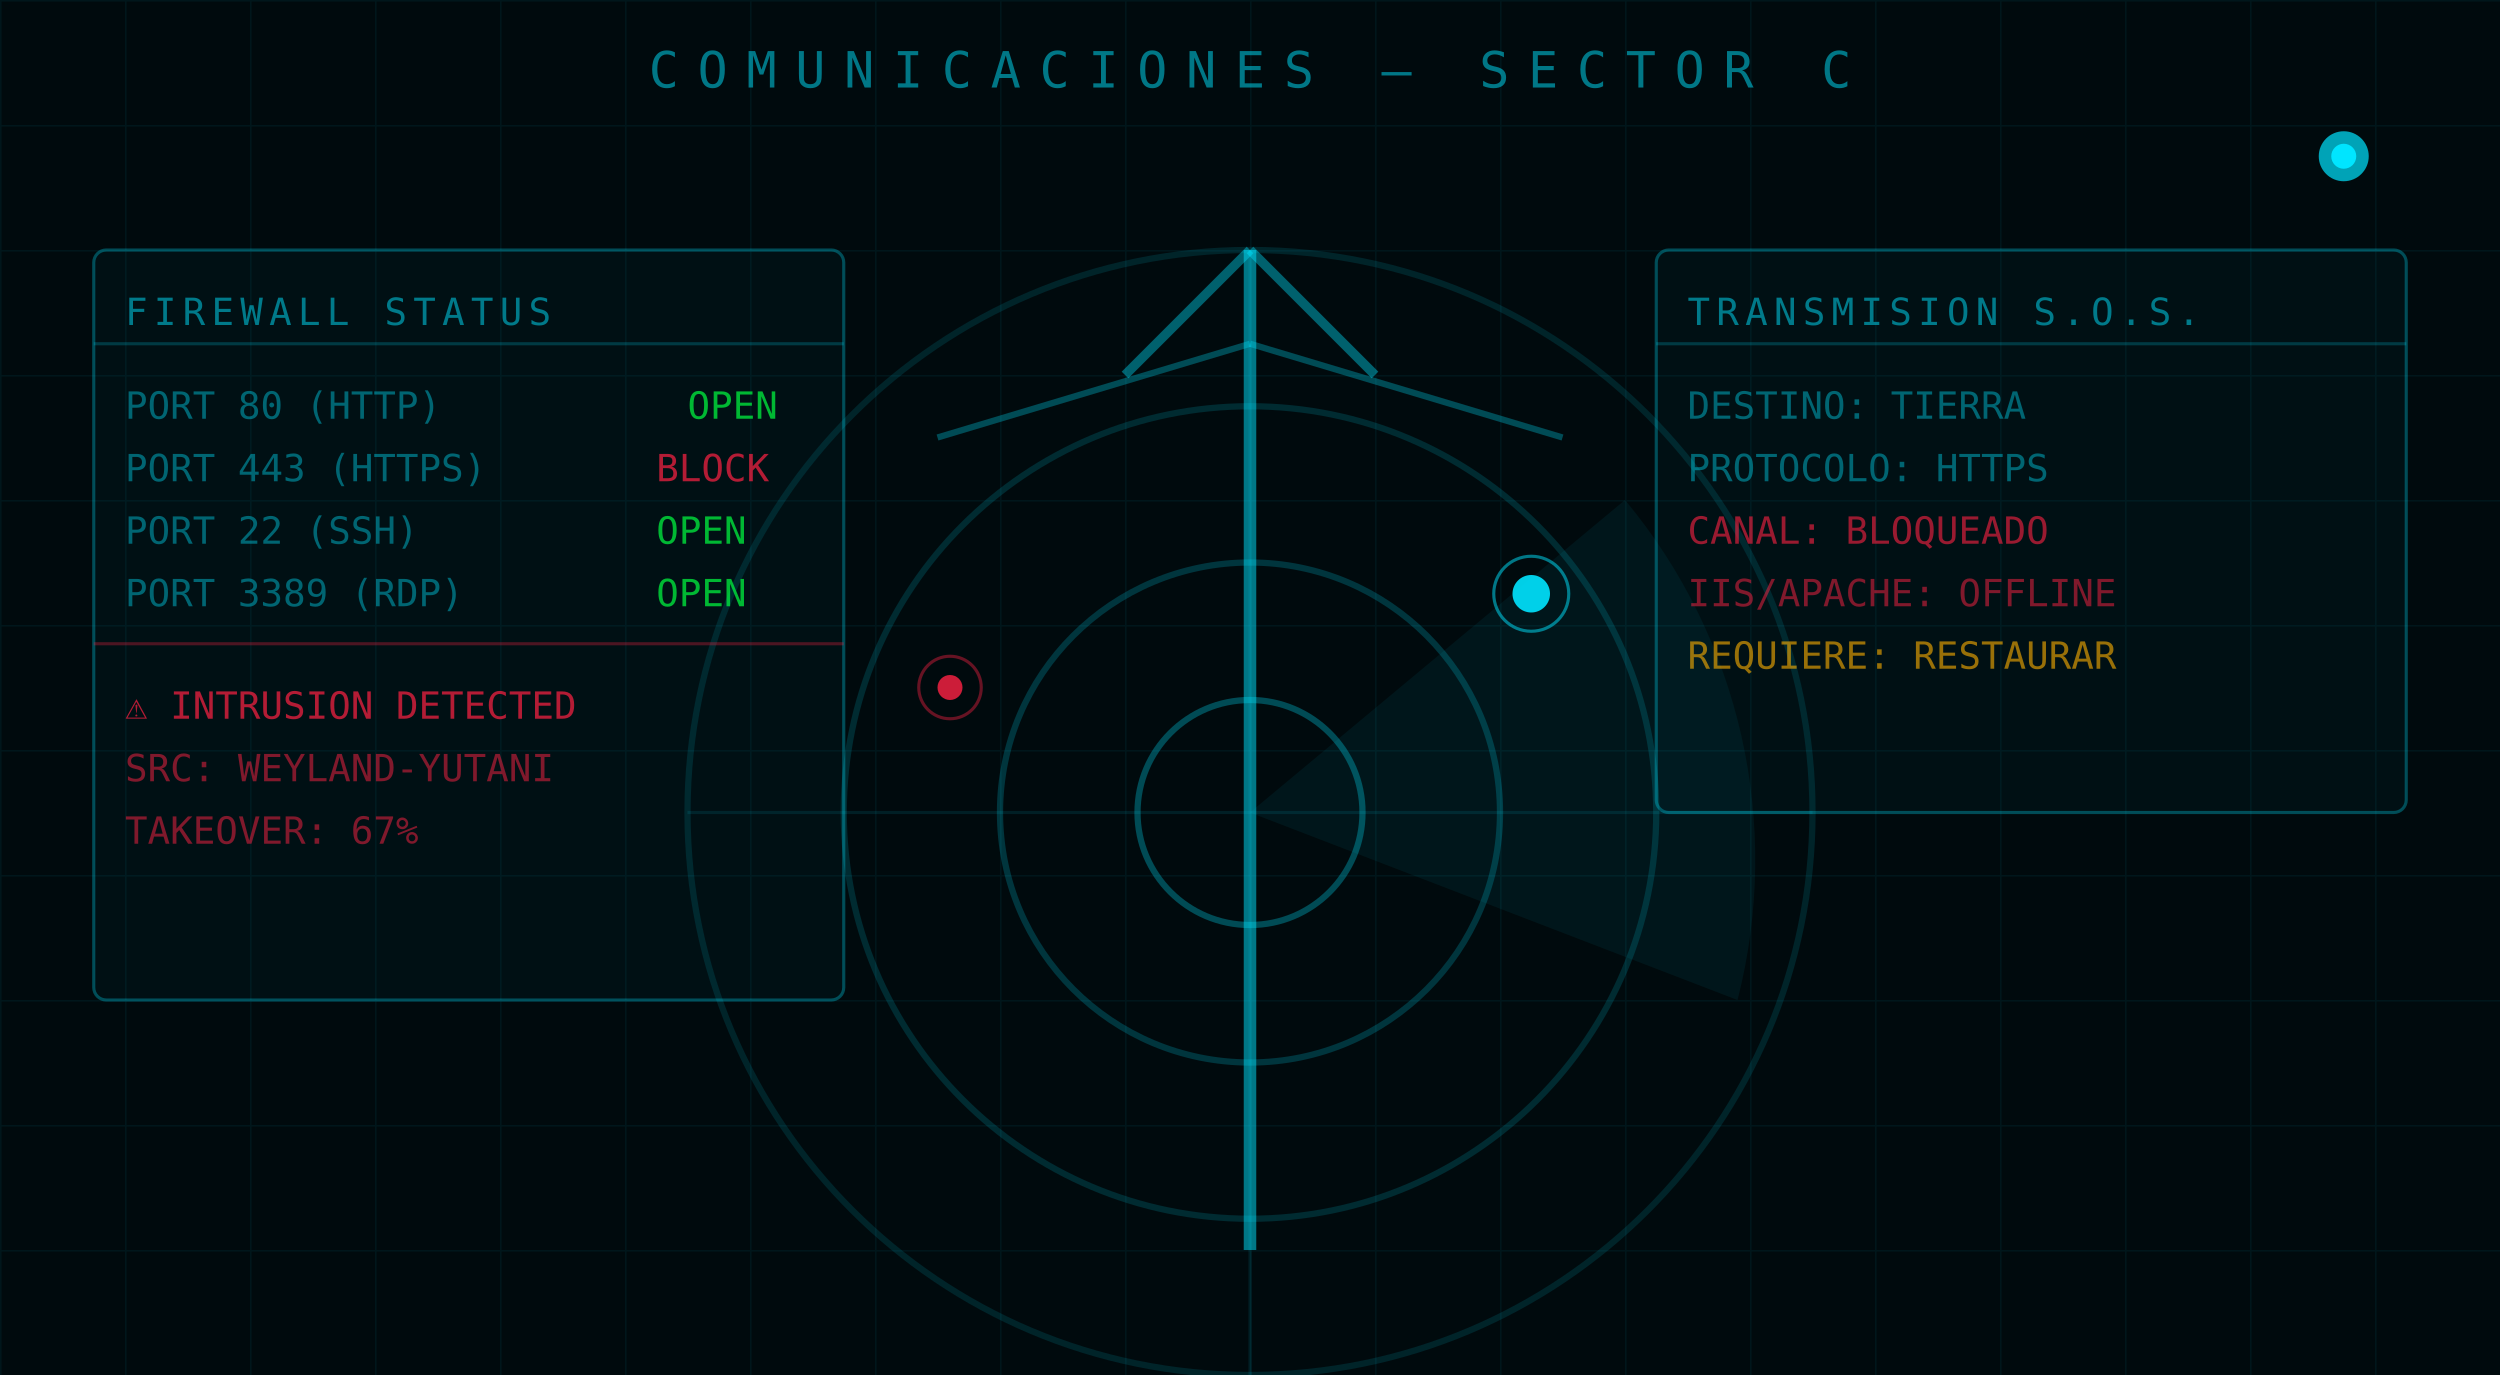
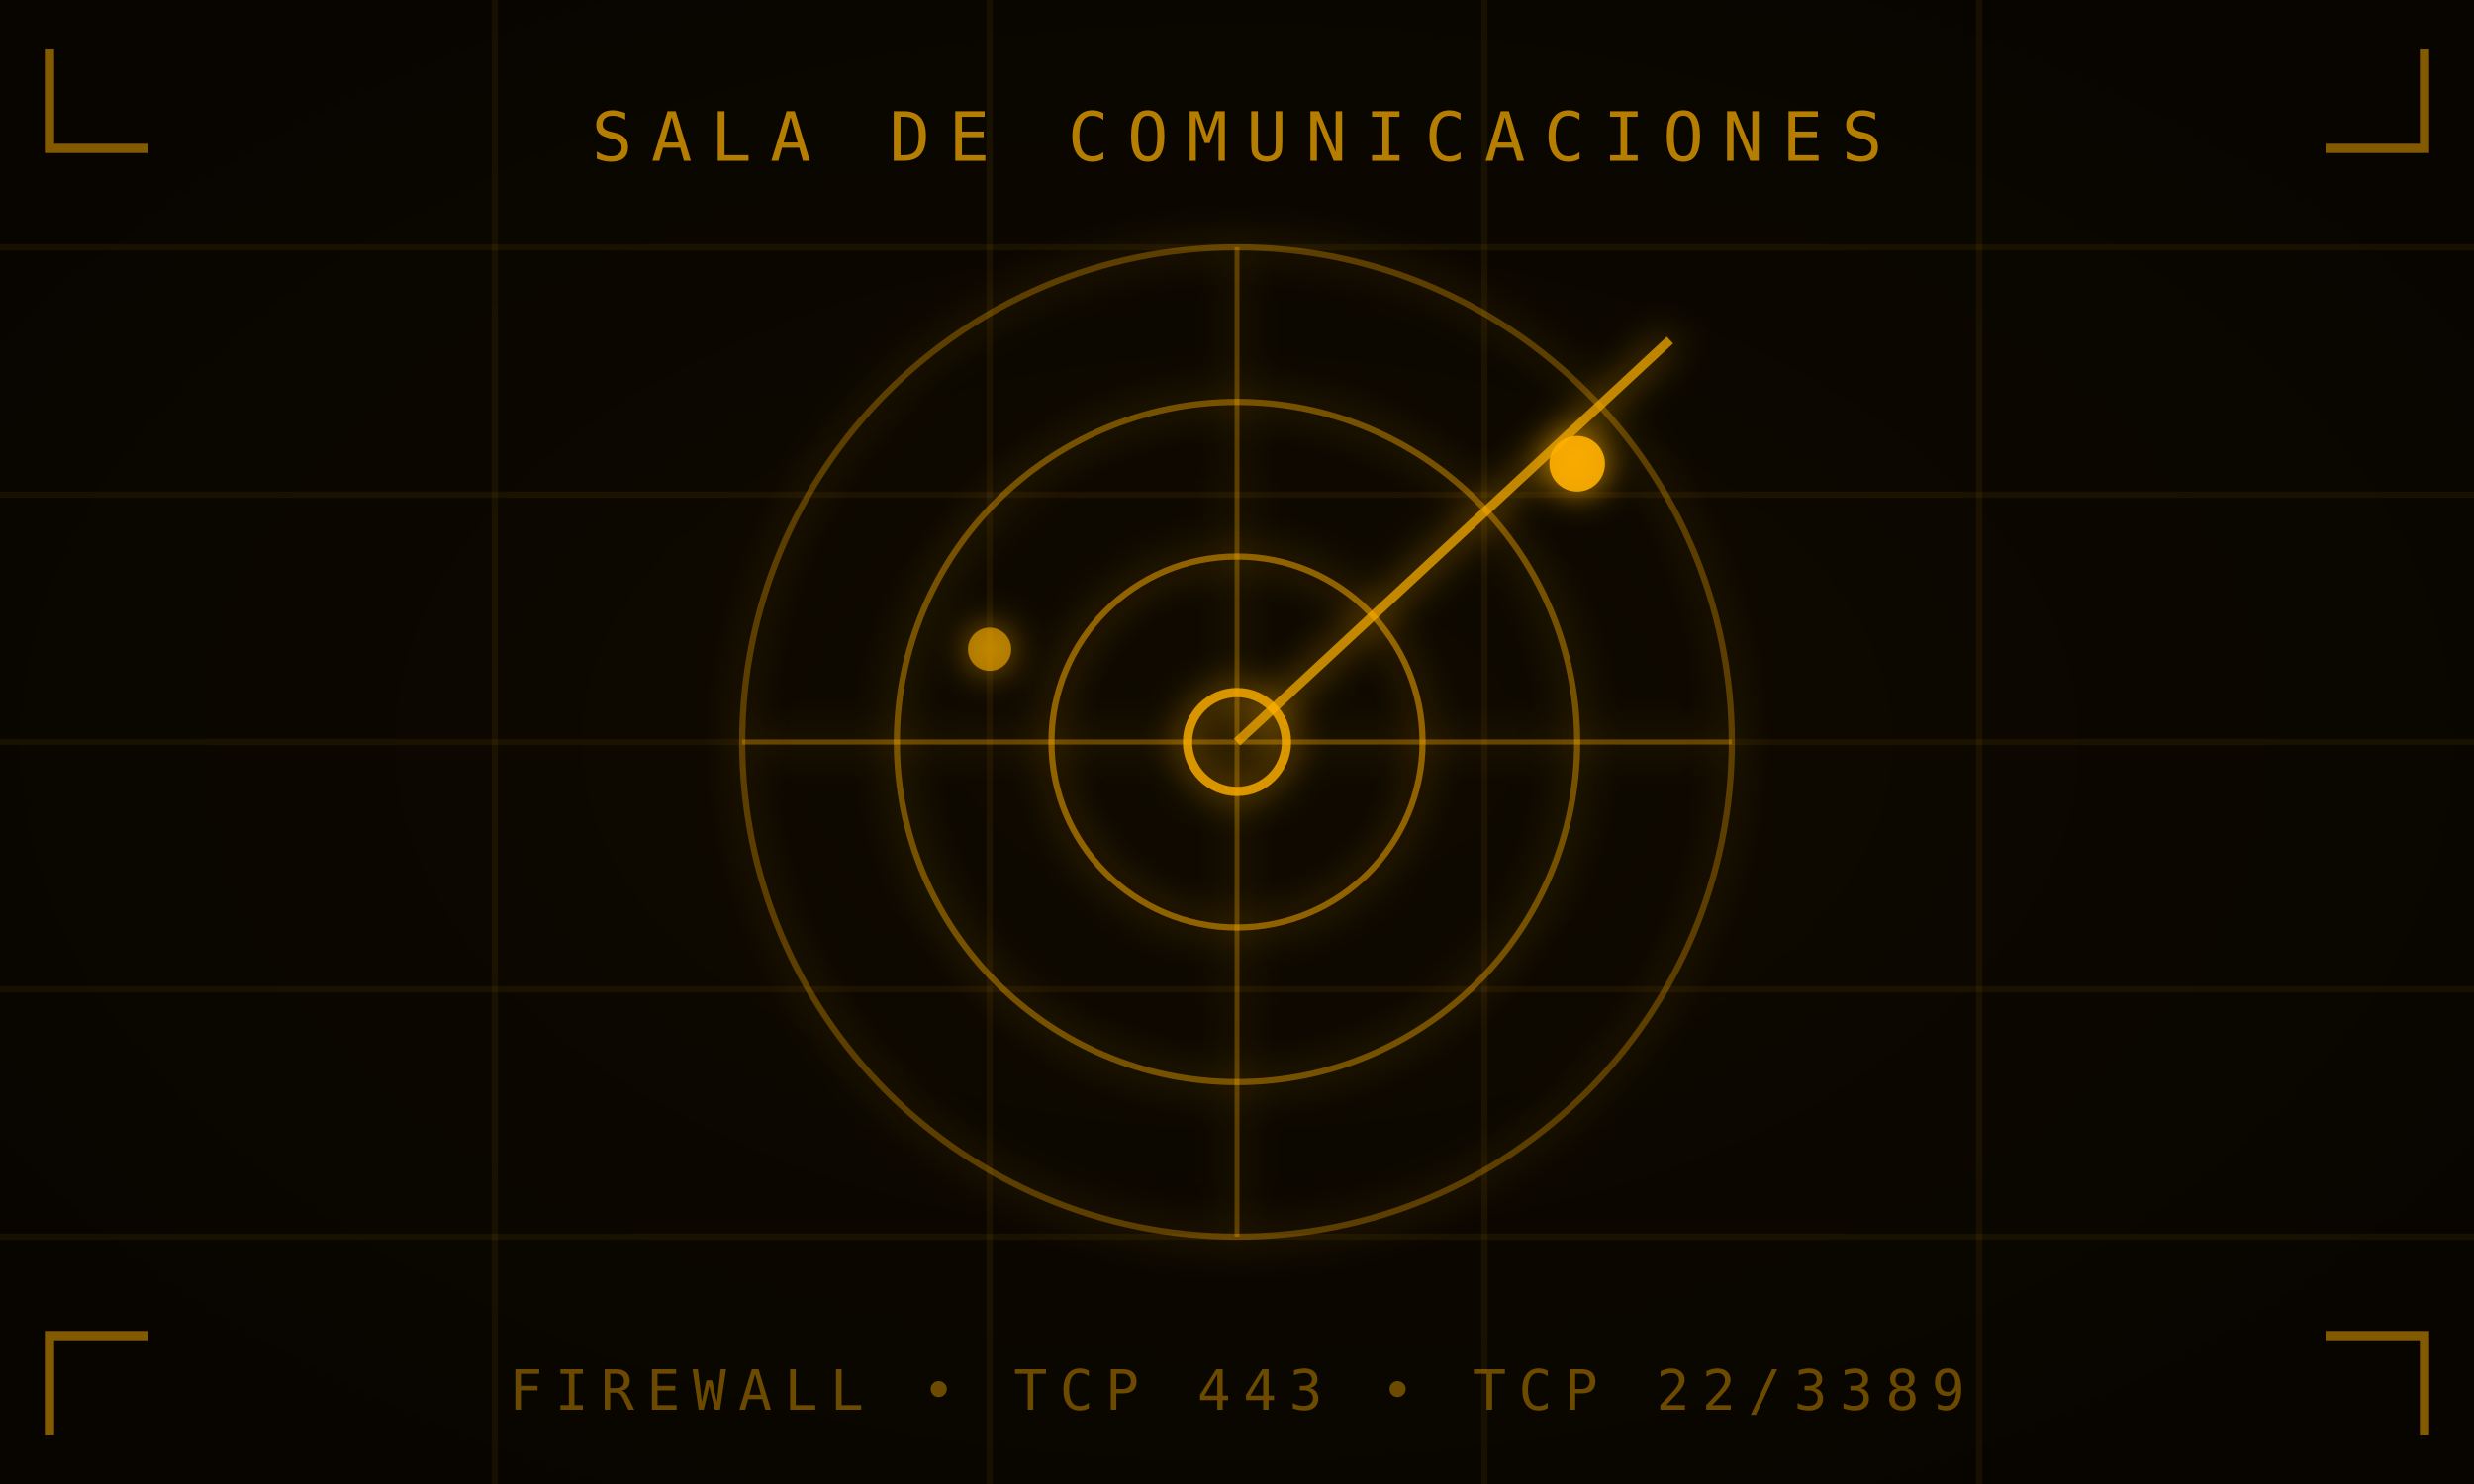
- <svg xmlns="http://www.w3.org/2000/svg" viewBox="0 0 400 220" width="400" height="220">
-   <rect width="400" height="220" fill="#000a0d" />
+ <svg xmlns="http://www.w3.org/2000/svg" viewBox="0 0 400 240" width="400" height="240">
  <defs>
-     <pattern id="grid3" width="20" height="20" patternUnits="userSpaceOnUse">
-       <path d="M 20 0 L 0 0 0 20" fill="none" stroke="rgba(0,229,255,0.06)" stroke-width="0.5" />
-     </pattern>
+     <radialGradient id="bg3" cx="50%" cy="50%" r="60%">
+       <stop offset="0%" stop-color="#100a00" />
+       <stop offset="100%" stop-color="#080500" />
+     </radialGradient>
+     <filter id="glow3">
+       <feGaussianBlur stdDeviation="3" result="blur" />
+       <feMerge>
+         <feMergeNode in="blur" />
+         <feMergeNode in="SourceGraphic" />
+       </feMerge>
+     </filter>
  </defs>
-   <rect width="400" height="220" fill="url(#grid3)" />
-   <line x1="200" y1="200" x2="200" y2="40" stroke="rgba(0,229,255,0.5)" stroke-width="2" />
-   <line x1="200" y1="40" x2="180" y2="60" stroke="rgba(0,229,255,0.4)" stroke-width="1.5" />
-   <line x1="200" y1="40" x2="220" y2="60" stroke="rgba(0,229,255,0.4)" stroke-width="1.5" />
-   <line x1="200" y1="55" x2="150" y2="70" stroke="rgba(0,229,255,0.3)" stroke-width="1" />
-   <line x1="200" y1="55" x2="250" y2="70" stroke="rgba(0,229,255,0.3)" stroke-width="1" />
-   <circle cx="200" cy="130" r="90" fill="none" stroke="rgba(0,229,255,0.12)" stroke-width="1" />
-   <circle cx="200" cy="130" r="65" fill="none" stroke="rgba(0,229,255,0.15)" stroke-width="1" />
-   <circle cx="200" cy="130" r="40" fill="none" stroke="rgba(0,229,255,0.2)" stroke-width="1" />
-   <circle cx="200" cy="130" r="18" fill="none" stroke="rgba(0,229,255,0.3)" stroke-width="1" />
-   <line x1="110" y1="130" x2="290" y2="130" stroke="rgba(0,229,255,0.1)" stroke-width="0.5" />
-   <line x1="200" y1="40" x2="200" y2="220" stroke="rgba(0,229,255,0.1)" stroke-width="0.5" />
-   <path d="M200,130 L260,80 A90,90 0 0,1 278,160 Z" fill="rgba(0,229,255,0.06)" />
-   <circle cx="245" cy="95" r="3" fill="rgba(0,229,255,0.9)" />
-   <circle cx="245" cy="95" r="6" fill="none" stroke="rgba(0,229,255,0.5)" stroke-width="0.5" />
-   <circle cx="152" cy="110" r="2" fill="rgba(255,34,68,0.8)" />
-   <circle cx="152" cy="110" r="5" fill="none" stroke="rgba(255,34,68,0.4)" stroke-width="0.5" />
-   <rect x="15" y="40" width="120" height="120" rx="2" fill="rgba(0,229,255,0.03)" stroke="rgba(0,229,255,0.3)" stroke-width="0.5" />
-   <text x="20" y="52" font-family="monospace" font-size="6" fill="rgba(0,229,255,0.5)" letter-spacing="1">FIREWALL STATUS</text>
-   <line x1="15" y1="55" x2="135" y2="55" stroke="rgba(0,229,255,0.2)" stroke-width="0.5" />
-   <text x="20" y="67" font-family="monospace" font-size="6" fill="rgba(0,229,255,0.4)">PORT 80  (HTTP)</text>
-   <text x="110" y="67" font-family="monospace" font-size="6" fill="rgba(0,255,65,0.7)">OPEN</text>
-   <text x="20" y="77" font-family="monospace" font-size="6" fill="rgba(0,229,255,0.4)">PORT 443 (HTTPS)</text>
-   <text x="105" y="77" font-family="monospace" font-size="6" fill="rgba(255,34,68,0.7)">BLOCK</text>
-   <text x="20" y="87" font-family="monospace" font-size="6" fill="rgba(0,229,255,0.4)">PORT 22  (SSH)</text>
-   <text x="105" y="87" font-family="monospace" font-size="6" fill="rgba(0,255,65,0.7)">OPEN</text>
-   <text x="20" y="97" font-family="monospace" font-size="6" fill="rgba(0,229,255,0.4)">PORT 3389 (RDP)</text>
-   <text x="105" y="97" font-family="monospace" font-size="6" fill="rgba(0,255,65,0.7)">OPEN</text>
-   <line x1="15" y1="103" x2="135" y2="103" stroke="rgba(255,34,68,0.3)" stroke-width="0.5" />
-   <text x="20" y="115" font-family="monospace" font-size="6" fill="rgba(255,34,68,0.7)">⚠ INTRUSION DETECTED</text>
-   <text x="20" y="125" font-family="monospace" font-size="6" fill="rgba(255,34,68,0.5)">SRC: WEYLAND-YUTANI</text>
-   <text x="20" y="135" font-family="monospace" font-size="6" fill="rgba(255,34,68,0.5)">TAKEOVER: 67%</text>
-   <rect x="265" y="40" width="120" height="90" rx="2" fill="rgba(0,229,255,0.03)" stroke="rgba(0,229,255,0.3)" stroke-width="0.5" />
-   <text x="270" y="52" font-family="monospace" font-size="6" fill="rgba(0,229,255,0.5)" letter-spacing="1">TRANSMISION S.O.S.</text>
-   <line x1="265" y1="55" x2="385" y2="55" stroke="rgba(0,229,255,0.2)" stroke-width="0.5" />
-   <text x="270" y="67" font-family="monospace" font-size="6" fill="rgba(0,229,255,0.4)">DESTINO: TIERRA</text>
-   <text x="270" y="77" font-family="monospace" font-size="6" fill="rgba(0,229,255,0.4)">PROTOCOLO: HTTPS</text>
-   <text x="270" y="87" font-family="monospace" font-size="6" fill="rgba(255,34,68,0.6)">CANAL: BLOQUEADO</text>
-   <text x="270" y="97" font-family="monospace" font-size="6" fill="rgba(255,34,68,0.5)">IIS/APACHE: OFFLINE</text>
-   <text x="270" y="107" font-family="monospace" font-size="6" fill="rgba(255,176,0,0.6)">REQUIERE: RESTAURAR</text>
-   <text x="200" y="14" font-family="monospace" font-size="8" fill="rgba(0,229,255,0.5)" text-anchor="middle" letter-spacing="3">COMUNICACIONES — SECTOR C</text>
-   <circle cx="375" cy="25" r="4" fill="rgba(0,229,255,0.7)" />
-   <circle cx="375" cy="25" r="2" fill="rgba(0,229,255,1)" />
+   <rect width="400" height="240" fill="url(#bg3)" />
+   <g stroke="#ffb00010" stroke-width="1">
+     <line x1="0" y1="40" x2="400" y2="40" />
+     <line x1="0" y1="80" x2="400" y2="80" />
+     <line x1="0" y1="120" x2="400" y2="120" />
+     <line x1="0" y1="160" x2="400" y2="160" />
+     <line x1="0" y1="200" x2="400" y2="200" />
+     <line x1="80" y1="0" x2="80" y2="240" />
+     <line x1="160" y1="0" x2="160" y2="240" />
+     <line x1="240" y1="0" x2="240" y2="240" />
+     <line x1="320" y1="0" x2="320" y2="240" />
+   </g>
+   <g filter="url(#glow3)" stroke="#ffb000" fill="none">
+     <circle cx="200" cy="120" r="80" stroke-width="1" opacity="0.3" />
+     <circle cx="200" cy="120" r="55" stroke-width="1" opacity="0.4" />
+     <circle cx="200" cy="120" r="30" stroke-width="1" opacity="0.5" />
+     <circle cx="200" cy="120" r="8" stroke-width="1.5" opacity="0.8" />
+     <line x1="200" y1="40" x2="200" y2="200" stroke-width="0.8" opacity="0.3" />
+     <line x1="120" y1="120" x2="280" y2="120" stroke-width="0.8" opacity="0.3" />
+     <line x1="200" y1="120" x2="270" y2="55" stroke-width="1.5" opacity="0.7" />
+     <circle cx="255" cy="75" r="4" fill="#ffb000" opacity="0.9" />
+     <circle cx="160" cy="105" r="3" fill="#ffb000" opacity="0.6" />
+   </g>
+   <text x="200" y="26" text-anchor="middle" fill="#ffb000" font-family="monospace" font-size="11" letter-spacing="3" opacity="0.7">SALA DE COMUNICACIONES</text>
+   <text x="200" y="228" text-anchor="middle" fill="#ffb00066" font-family="monospace" font-size="9" letter-spacing="2">FIREWALL • TCP 443 • TCP 22/3389</text>
+   <g stroke="#ffb000" stroke-width="1.5" fill="none" opacity="0.5">
+     <polyline points="8,8 8,24 24,24" />
+     <polyline points="392,8 392,24 376,24" />
+     <polyline points="8,232 8,216 24,216" />
+     <polyline points="392,232 392,216 376,216" />
+   </g>
</svg>
